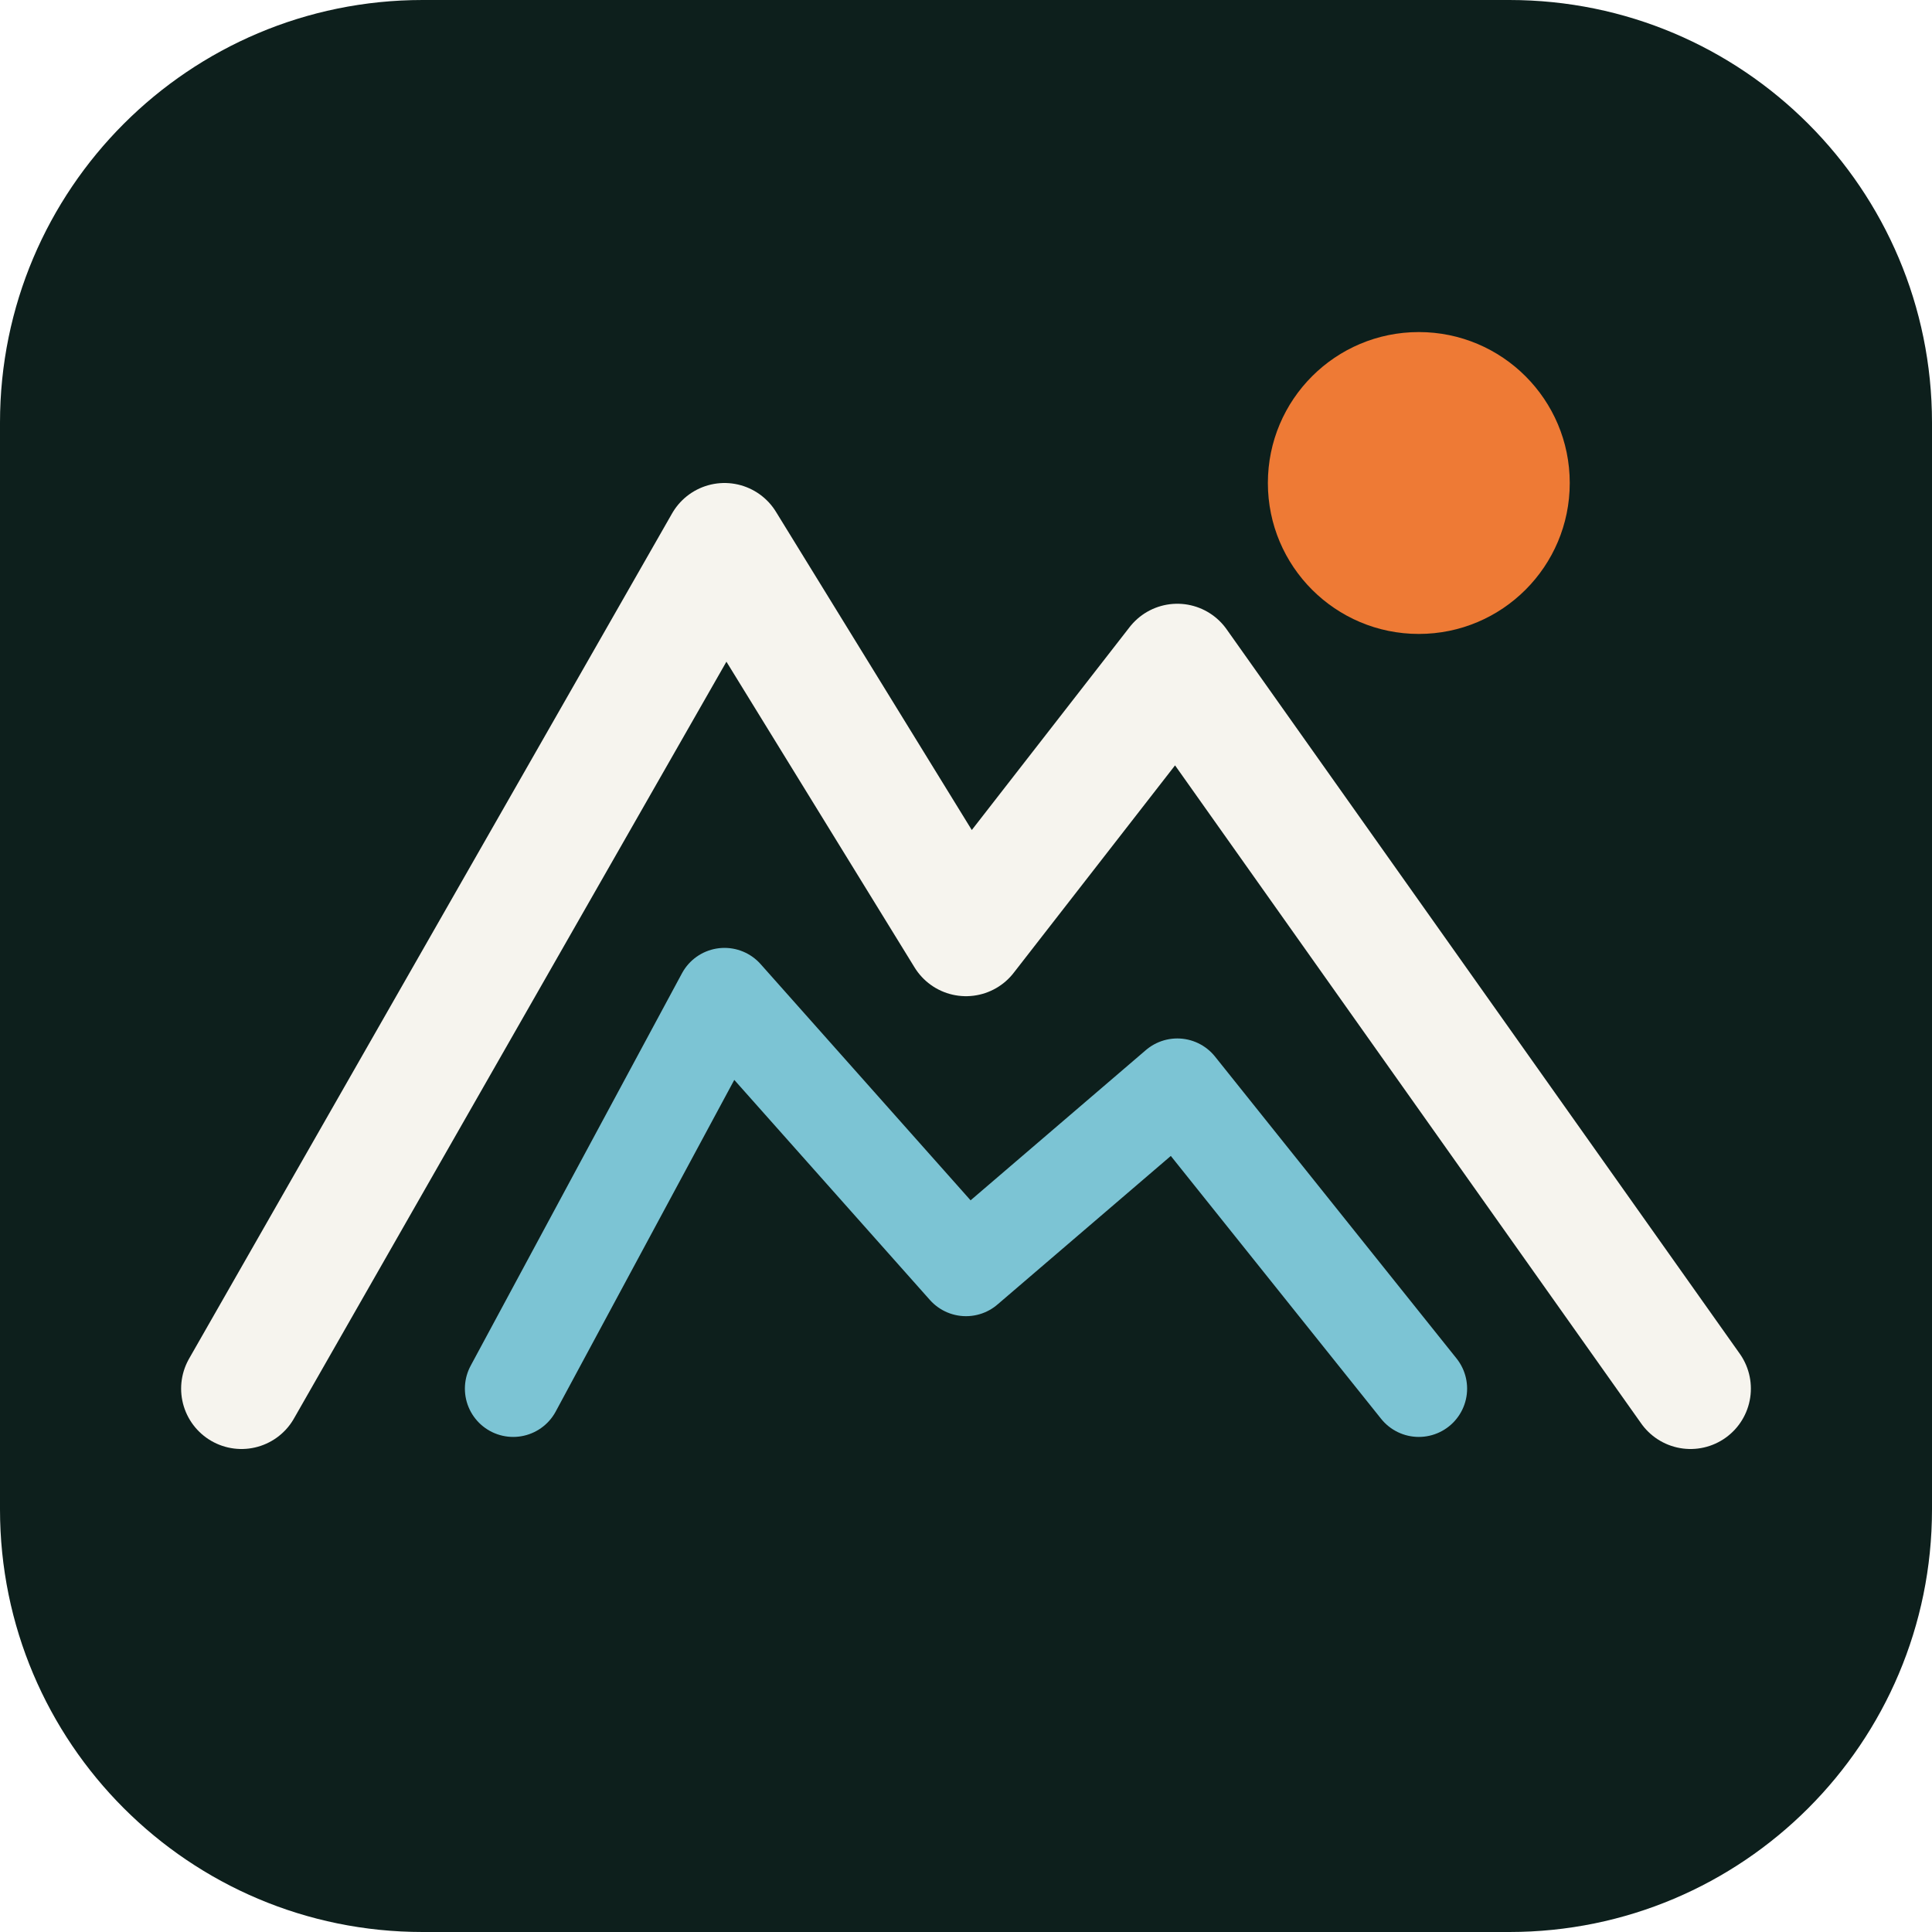
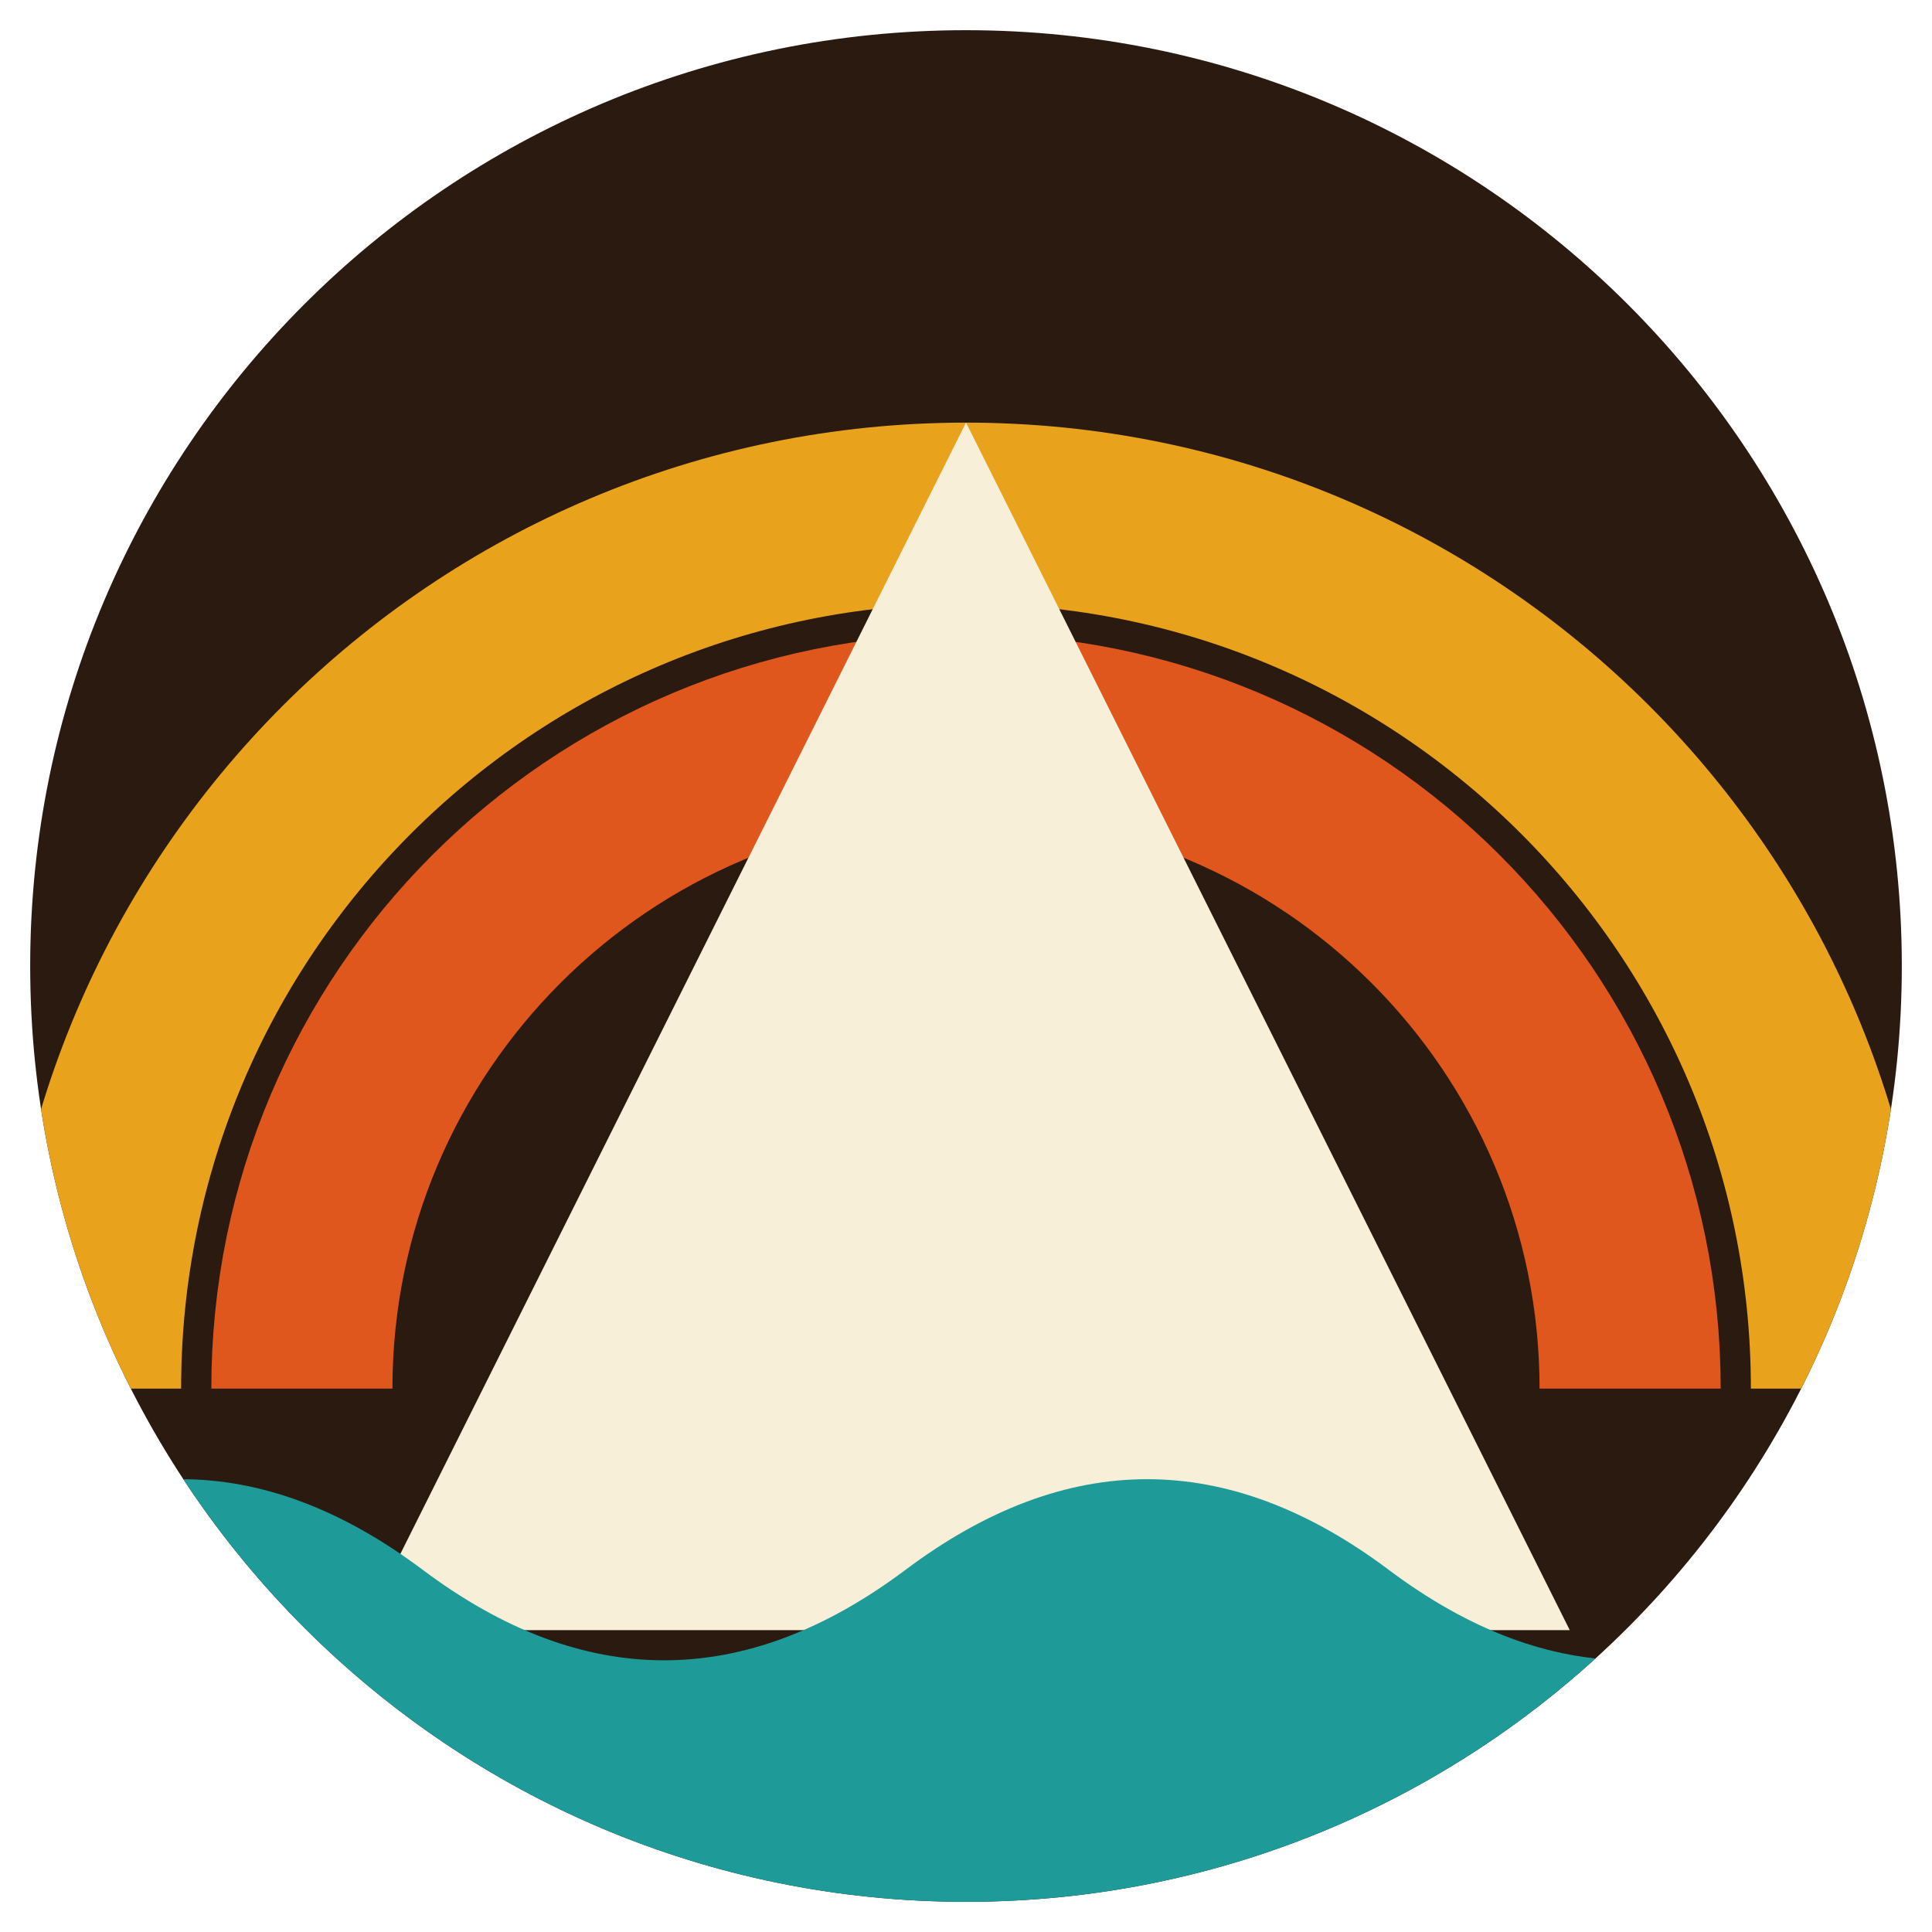
<svg xmlns="http://www.w3.org/2000/svg" viewBox="0 0 64 64">
-   <rect width="64" height="64" rx="14" fill="#0d1f1c" />
-   <g fill="none" stroke-linecap="round" stroke-linejoin="round">
-     <path d="M8 46 L24 18 L32 31 L39 22 L56 46" stroke="#f6f4ee" stroke-width="4" />
-     <path d="M17 46 L24 33 L32 42 L39 36 L47 46" stroke="#7cc4d4" stroke-width="3.2" />
+   <defs>
+     <clipPath id="c">
+       <circle cx="32" cy="32" r="31" />
+     </clipPath>
+   </defs>
+   <g clip-path="url(#c)">
+     <rect width="64" height="64" fill="#2a1a10" />
+     <g fill="none" stroke-width="6">
+       <path d="M3 46 A29 29 0 0 1 61 46" stroke="#e9a21c" />
+       <path d="M10 46 A22 22 0 0 1 54 46" stroke="#e0571e" />
+     </g>
+     <path d="M12 54 L32 14 L52 54 Z" fill="#f8efd9" />
+     <path d="M-2 52 q8 -6 16 0 t16 0 t16 0 t16 0 t16 0 V70 H-2Z" fill="#1e9a98" />
  </g>
-   <circle cx="47" cy="16" r="5" fill="#ee7a35" />
</svg>
